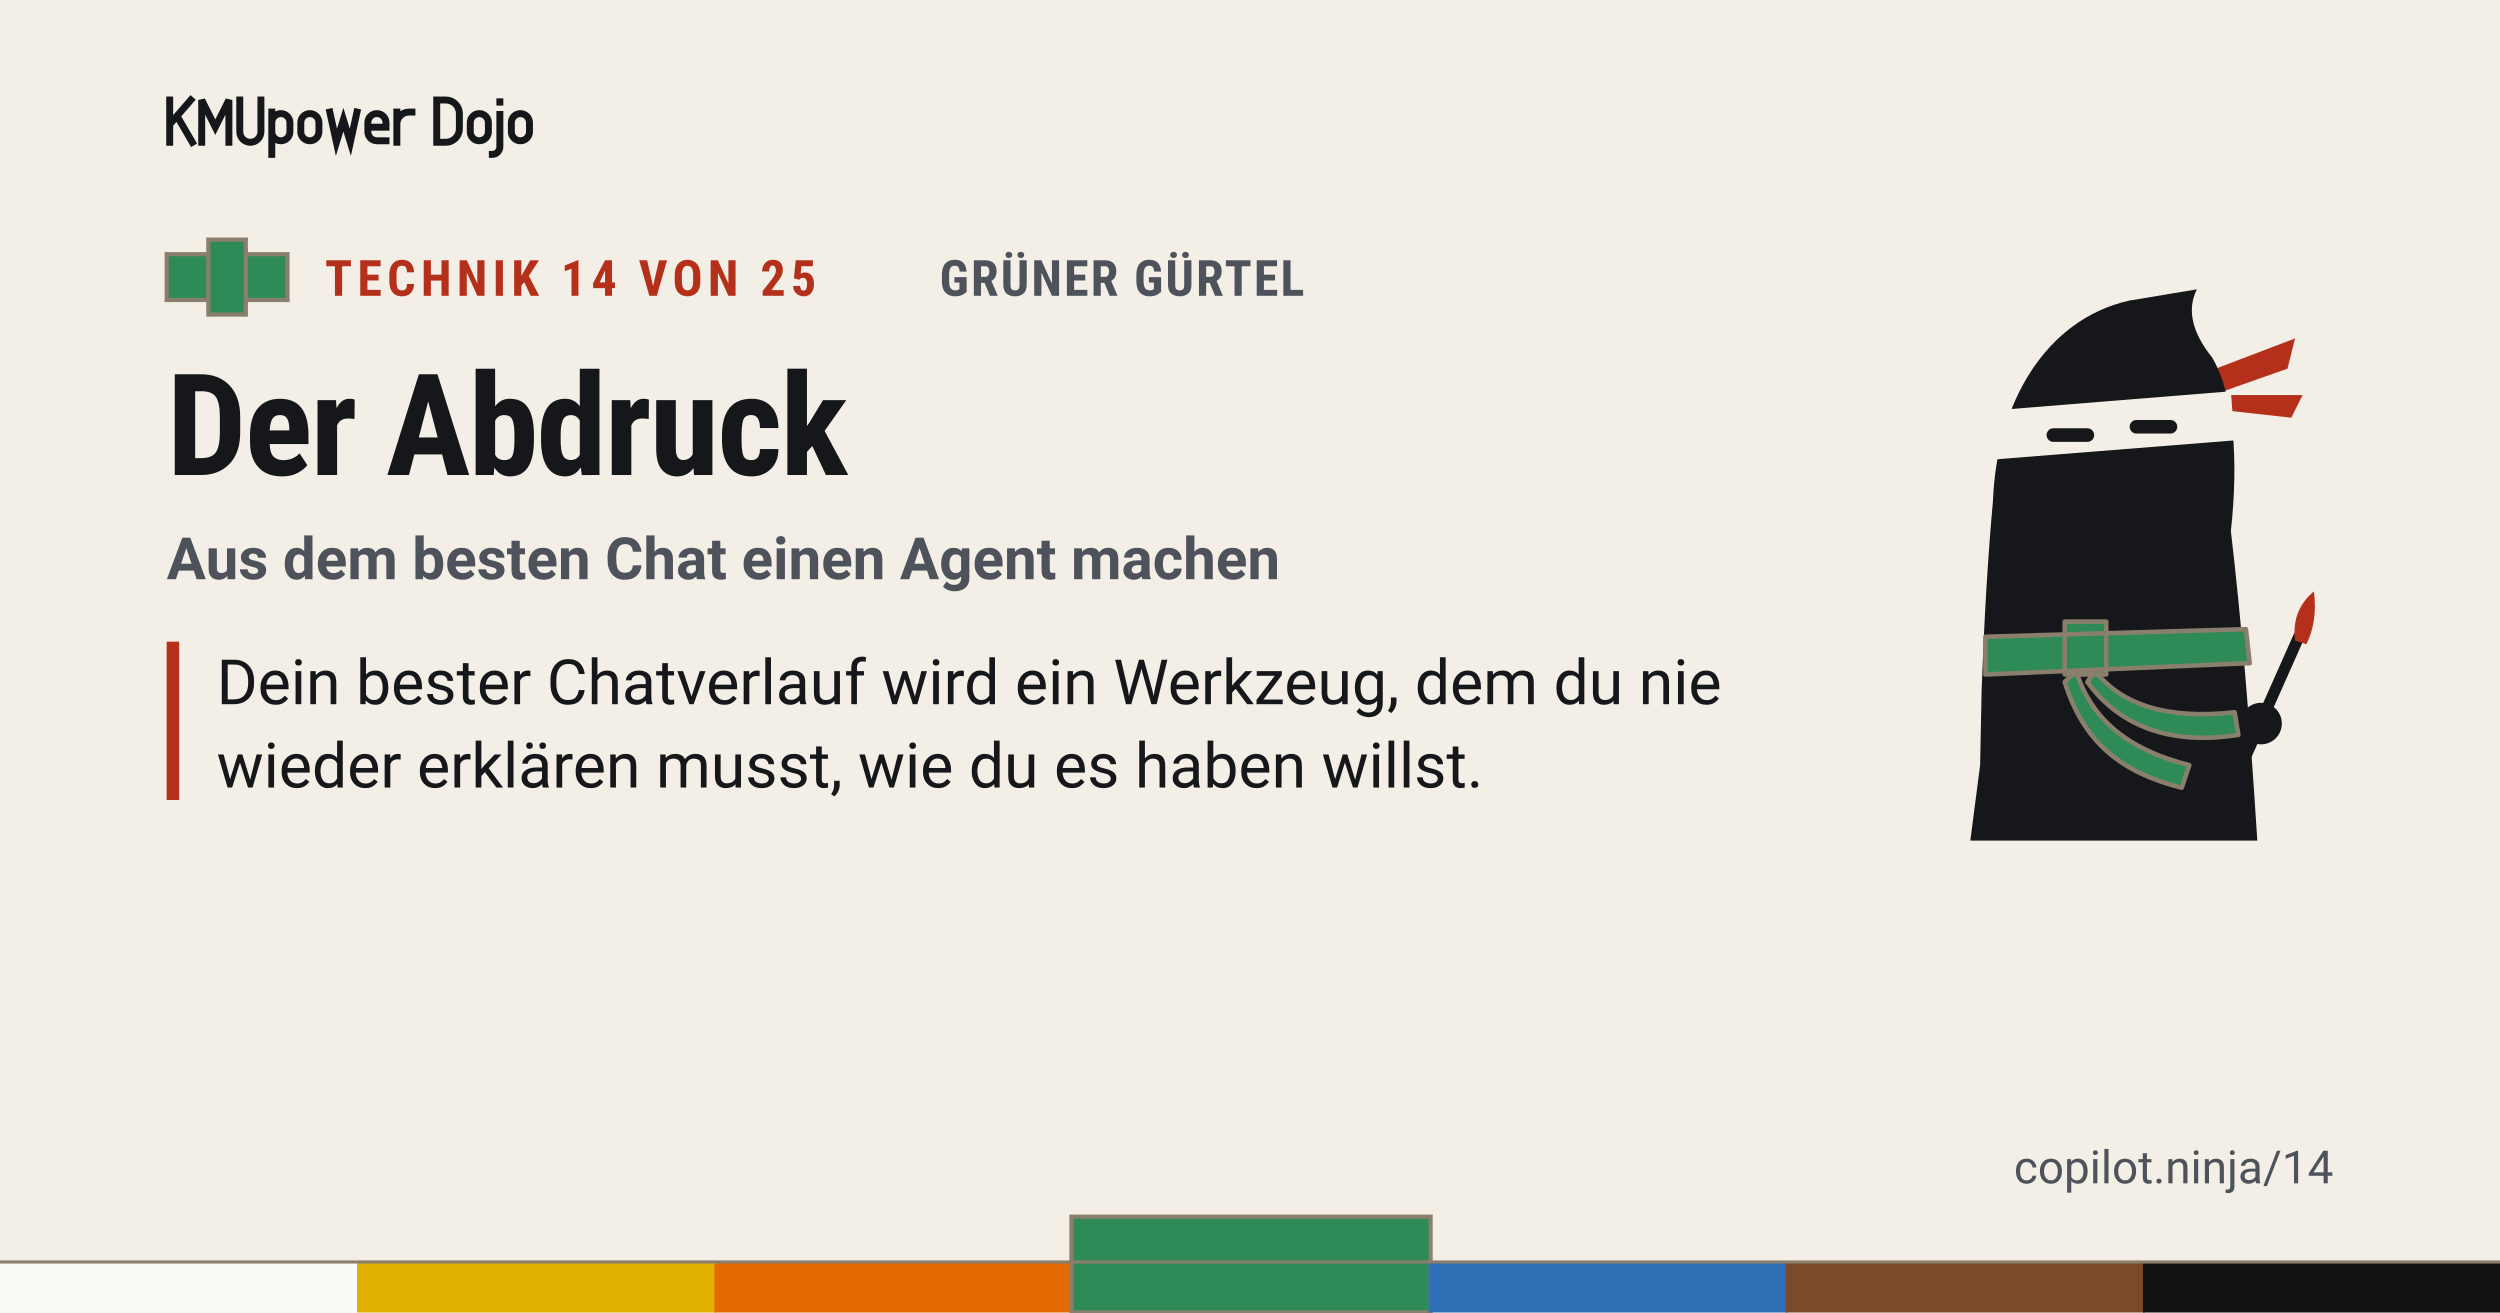
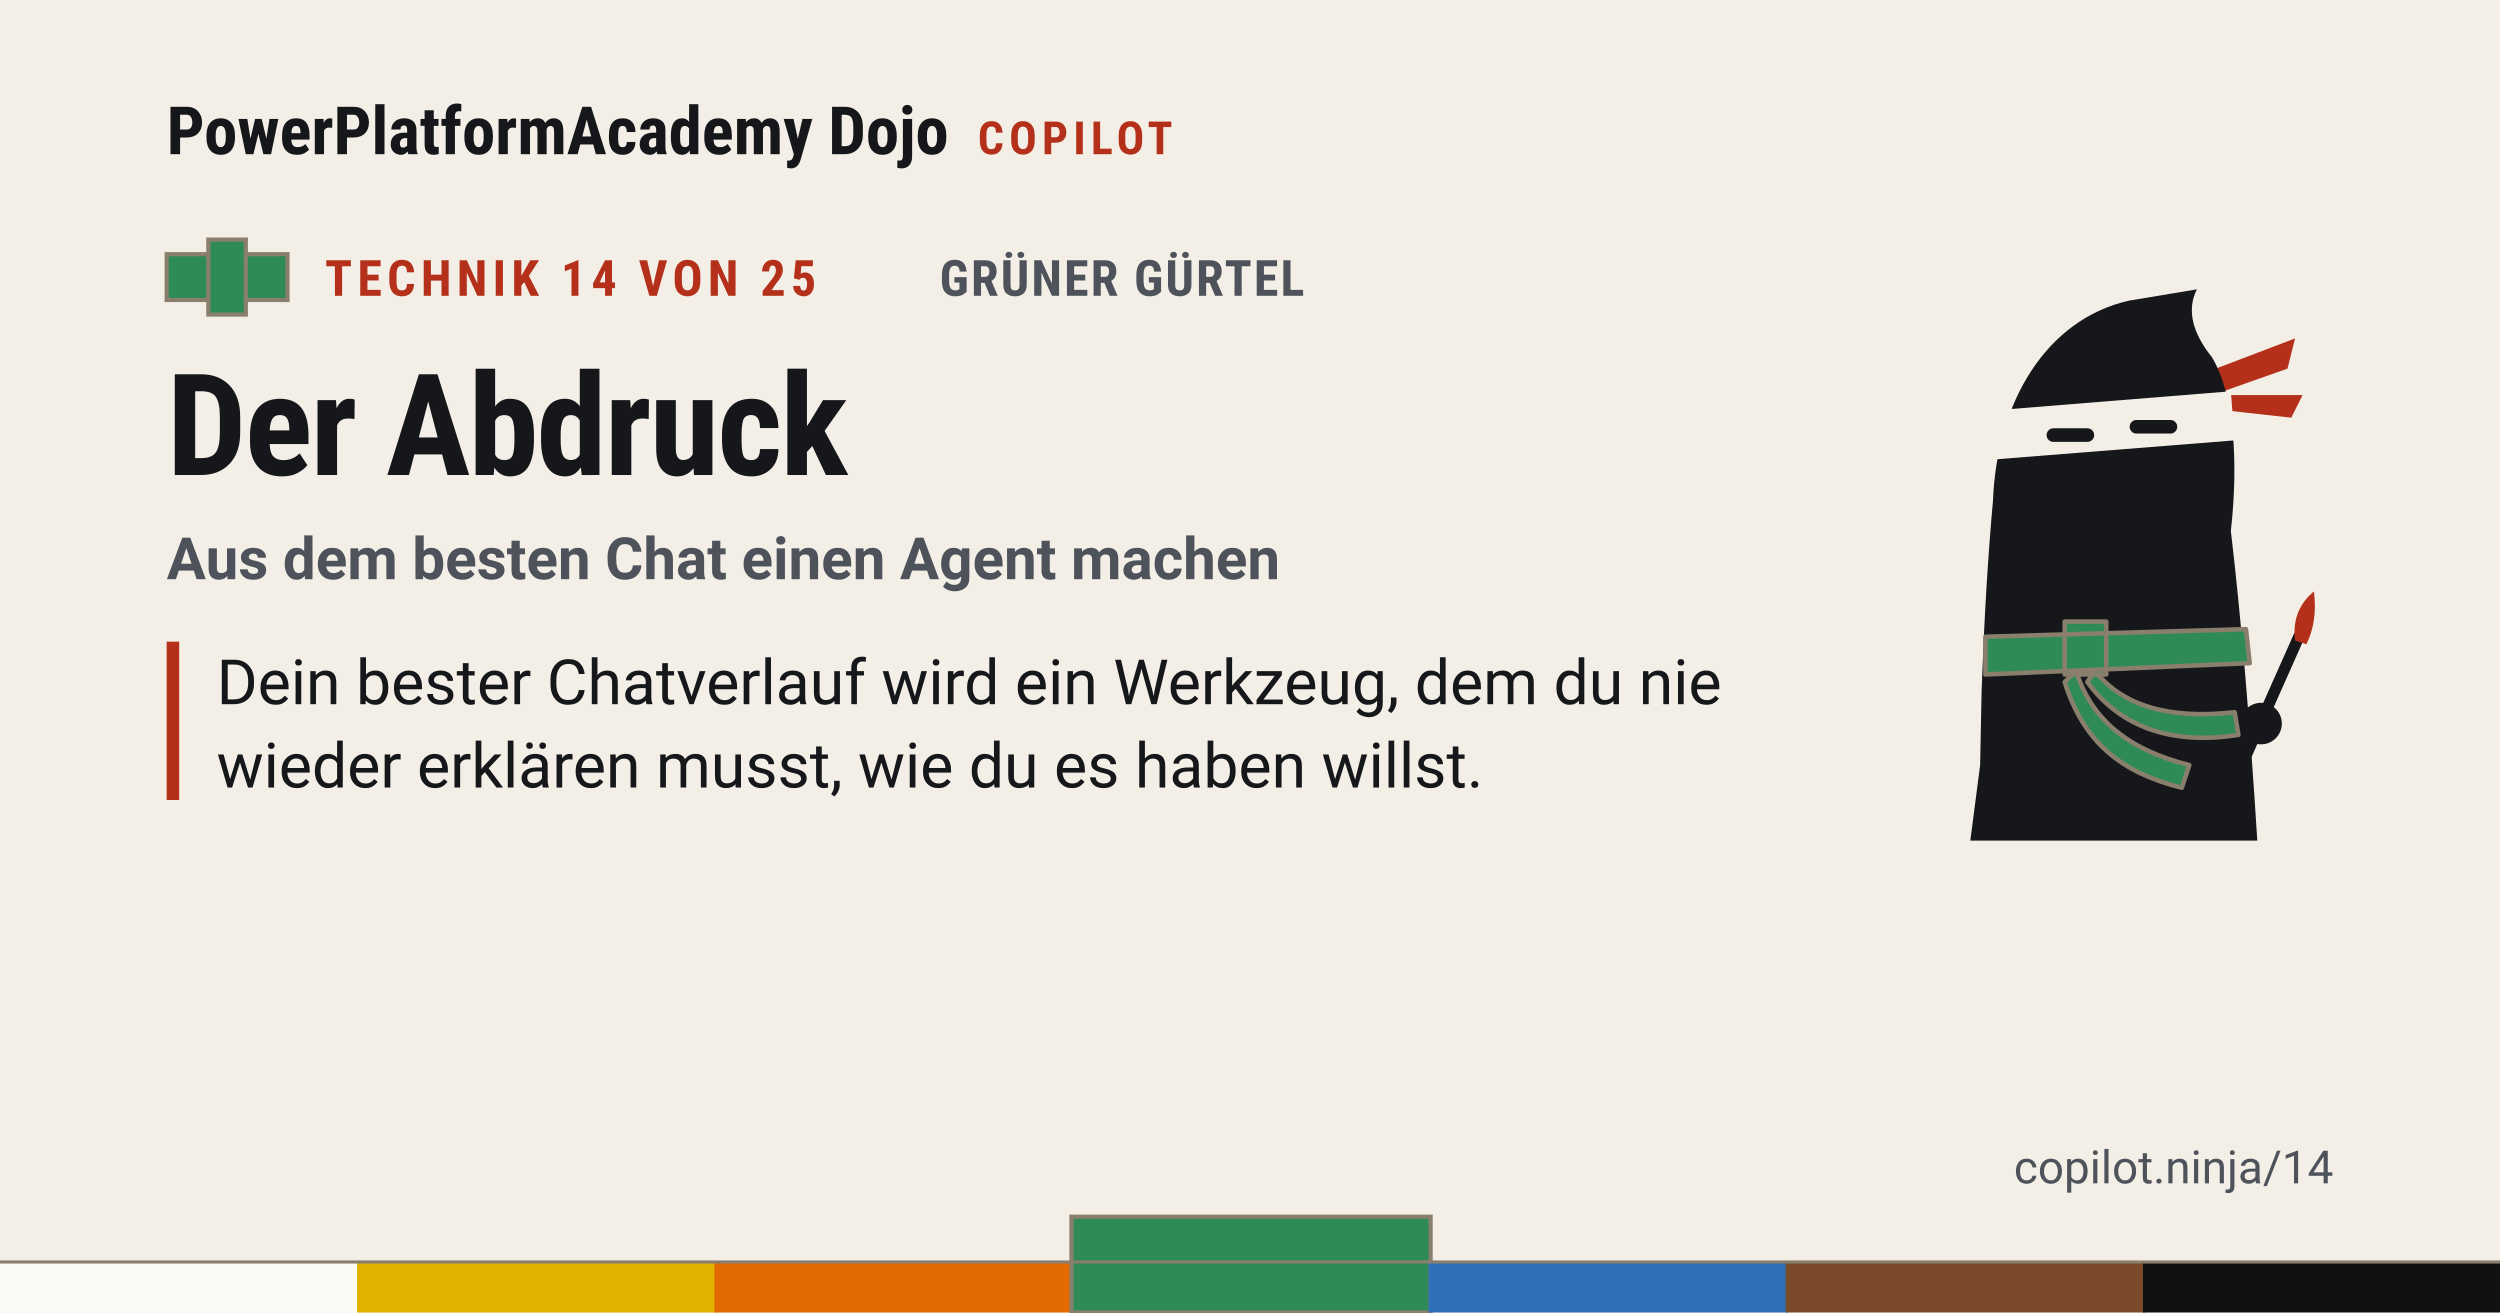
<svg xmlns="http://www.w3.org/2000/svg" width="1200" height="630" viewBox="0 0 1200 630" role="img" aria-label="Technik 14: Der Abdruck. Dein bester Chatverlauf wird ein Werkzeug, dem du nie wieder erklären musst, wie du es haben willst.">
  <rect width="1200" height="630" fill="#F4EFE6" />
-   <g transform="translate(80 48) scale(1.45)" fill="none" stroke="#15171B" stroke-width="2.3" stroke-linecap="square">
-     <path d="M1 0V14M8 0L1.5 7.5M3.6 5.6L8.5 14M11.6 14V0L16.1 9L20.6 0V14M24.2 0V10.5A3.5 3.5 0 0 0 31.2 10.5V0M34.8 18V4M34.8 7.5A3 3 0 0 1 40.8 7.5V10.5A3 3 0 0 1 34.8 10.5M44.4 7.5A3 3 0 0 1 50.4 7.5V10.5A3 3 0 0 1 44.4 10.5ZM54 4L56.2 14L58.5 6.5L60.8 14L63 4M66.8 9H72.6V7.5A3 3 0 0 0 66.6 7.5V10.5A3 3 0 0 0 69.6 13.5H72.6M76.2 14V4M76.2 8A4 4 0 0 1 80.2 4H81.2M89.4 0H92.4A4.5 4.5 0 0 1 96.9 4.5V9.5A4.5 4.5 0 0 1 92.4 14H89.4ZM100.5 7.5A3 3 0 0 1 106.5 7.5V10.5A3 3 0 0 1 100.5 10.5ZM110.3 4.8V15.5A2.5 2.5 0 0 1 107.8 18M110.3 0.6V0.7M114.1 7.5A3 3 0 0 1 120.1 7.5V10.5A3 3 0 0 1 114.1 10.5Z" />
-   </g>
+   <text x="80" y="74" font-family="Bahnschrift, 'Avenir Next Condensed', 'Roboto Condensed', 'Arial Narrow', sans-serif" font-stretch="condensed" font-weight="600" font-size="32" fill="#15171B">PowerPlatformAcademy Dojo<tspan font-weight="700" font-size="22" letter-spacing="2.5" fill="#B4301A" dx="14">COPILOT</tspan>
+   </text>
  <rect x="80" y="122" width="58" height="22" fill="#2E8B57" stroke="#8A7F6C" stroke-width="2" />
  <rect x="100" y="115" width="18" height="36" fill="#2E8B57" stroke="#8A7F6C" stroke-width="2" />
  <text x="156" y="142" font-family="Bahnschrift, 'Avenir Next Condensed', 'Roboto Condensed', 'Arial Narrow', sans-serif" font-weight="700" font-size="24" letter-spacing="2.5" fill="#B4301A">TECHNIK 14 VON 25</text>
  <text x="451" y="142" font-family="Bahnschrift, 'Avenir Next Condensed', 'Roboto Condensed', 'Arial Narrow', sans-serif" font-weight="600" font-size="24" letter-spacing="1" fill="#4E525B">GRÜNER GÜRTEL</text>
  <text x="80" y="228" font-size="68" font-family="Bahnschrift, 'Avenir Next Condensed', 'Roboto Condensed', 'Arial Narrow', sans-serif" font-weight="700" fill="#15171B" letter-spacing="-1">Der Abdruck</text>
  <text x="80" y="278" font-size="28" font-family="'Segoe UI', system-ui, -apple-system, Roboto, Arial, sans-serif" font-weight="600" fill="#4E525B">Aus dem besten Chat einen Agent machen</text>
  <rect x="80" y="308" width="6" height="76" fill="#B4301A" />
  <text x="104" y="338" font-size="30" font-family="'Segoe UI', system-ui, -apple-system, Roboto, Arial, sans-serif" fill="#15171B">Dein bester Chatverlauf wird ein Werkzeug, dem du nie</text>
  <text x="104" y="378" font-size="30" font-family="'Segoe UI', system-ui, -apple-system, Roboto, Arial, sans-serif" fill="#15171B">wieder erklären musst, wie du es haben willst.</text>
  <svg x="902" y="128" width="218" height="290" viewBox="0 0 120 160">
    <style>.t-koerper{fill:#15171B}.t-gesicht{fill:#F4EFE6}.t-augen{fill:none;stroke:#15171B;stroke-width:3.6;stroke-linecap:round}.t-band,.t-pinsel-spitze{fill:#B4301A}.t-guertel,.t-guertel-enden{fill:#2E8B57;stroke:#8A7F6C;stroke-width:1.2;stroke-linejoin:round}.t-pinsel-stiel{fill:none;stroke:#15171B;stroke-width:3;stroke-linecap:round}.t-hand{fill:#15171B}.t-rolle,.t-strich{display:none}</style>
    <g class="t-figur">
      <path class="t-band" d="M89 27l21-8-2 8-17 6zM90 34h22l-3 6-18-2z" />
      <path class="t-koerper" d="M24 152l2.6-20 .4-20q1-28 3-50c1-26 14-48 36-53l18-3q-4 8 4 18c6 10 7 28 5 46q4 34 7 82z" />
      <path class="t-gesicht" d="M31 38l62-5 1 13-63 5z" />
      <path class="t-augen" d="M46 44.6h9M68 42.4h9" />
      <g class="t-rolle">
        <path class="t-rolle-blatt" d="M30 114h60v18H30z" />
        <path class="t-rolle-zeilen" d="M38 120h40M38 126h28" />
        <path class="t-rolle-enden" d="M25 111h6v24h-6zM89 111h6v24h-6z" />
      </g>
      <path class="t-guertel-enden" d="M52 107c4 13 14 21 30 25l-2 6c-16-4-26-12-31-28zM57 107c7 9 19 13 37 11l1 6c-19 3-32-3-40-14z" />
      <path class="t-guertel" d="M28 98l69-2 1 9-70 3zM49 94h11v14H49z" />
      <g class="t-pinsel">
        <path class="t-pinsel-stiel" d="M95 134l16-36" />
        <path class="t-pinsel-spitze" d="M110 99q-1-8 5-13 1 8-2 14z" />
        <circle class="t-hand" cx="101" cy="121" r="5.5" />
      </g>
      <path class="t-strich" pathLength="1" d="M24 152l2.6-20 .4-20q1-28 3-50c1-26 14-48 36-53l18-3q-4 8 4 18c6 10 7 28 5 46q4 34 7 82z" />
    </g>
  </svg>
  <text x="1120" y="568" text-anchor="end" font-family="'Segoe UI', system-ui, -apple-system, Roboto, Arial, sans-serif" font-size="22" fill="#4E525B">copilot.ninja/14</text>
  <rect x="0.0" y="606" width="172.4" height="24" fill="#FBFAF5" />
  <rect x="171.4" y="606" width="172.4" height="24" fill="#E2B100" />
  <rect x="342.9" y="606" width="172.4" height="24" fill="#E36A00" />
  <rect x="514.3" y="584" width="172.4" height="46" fill="#2E8B57" stroke="#8A7F6C" stroke-width="2" />
  <rect x="685.7" y="606" width="172.4" height="24" fill="#2F6FB5" />
  <rect x="857.1" y="606" width="172.4" height="24" fill="#7A4A2B" />
  <rect x="1028.6" y="606" width="172.4" height="24" fill="#111111" />
  <rect x="0" y="605" width="1200" height="1.5" fill="#8A7F6C" />
</svg>
